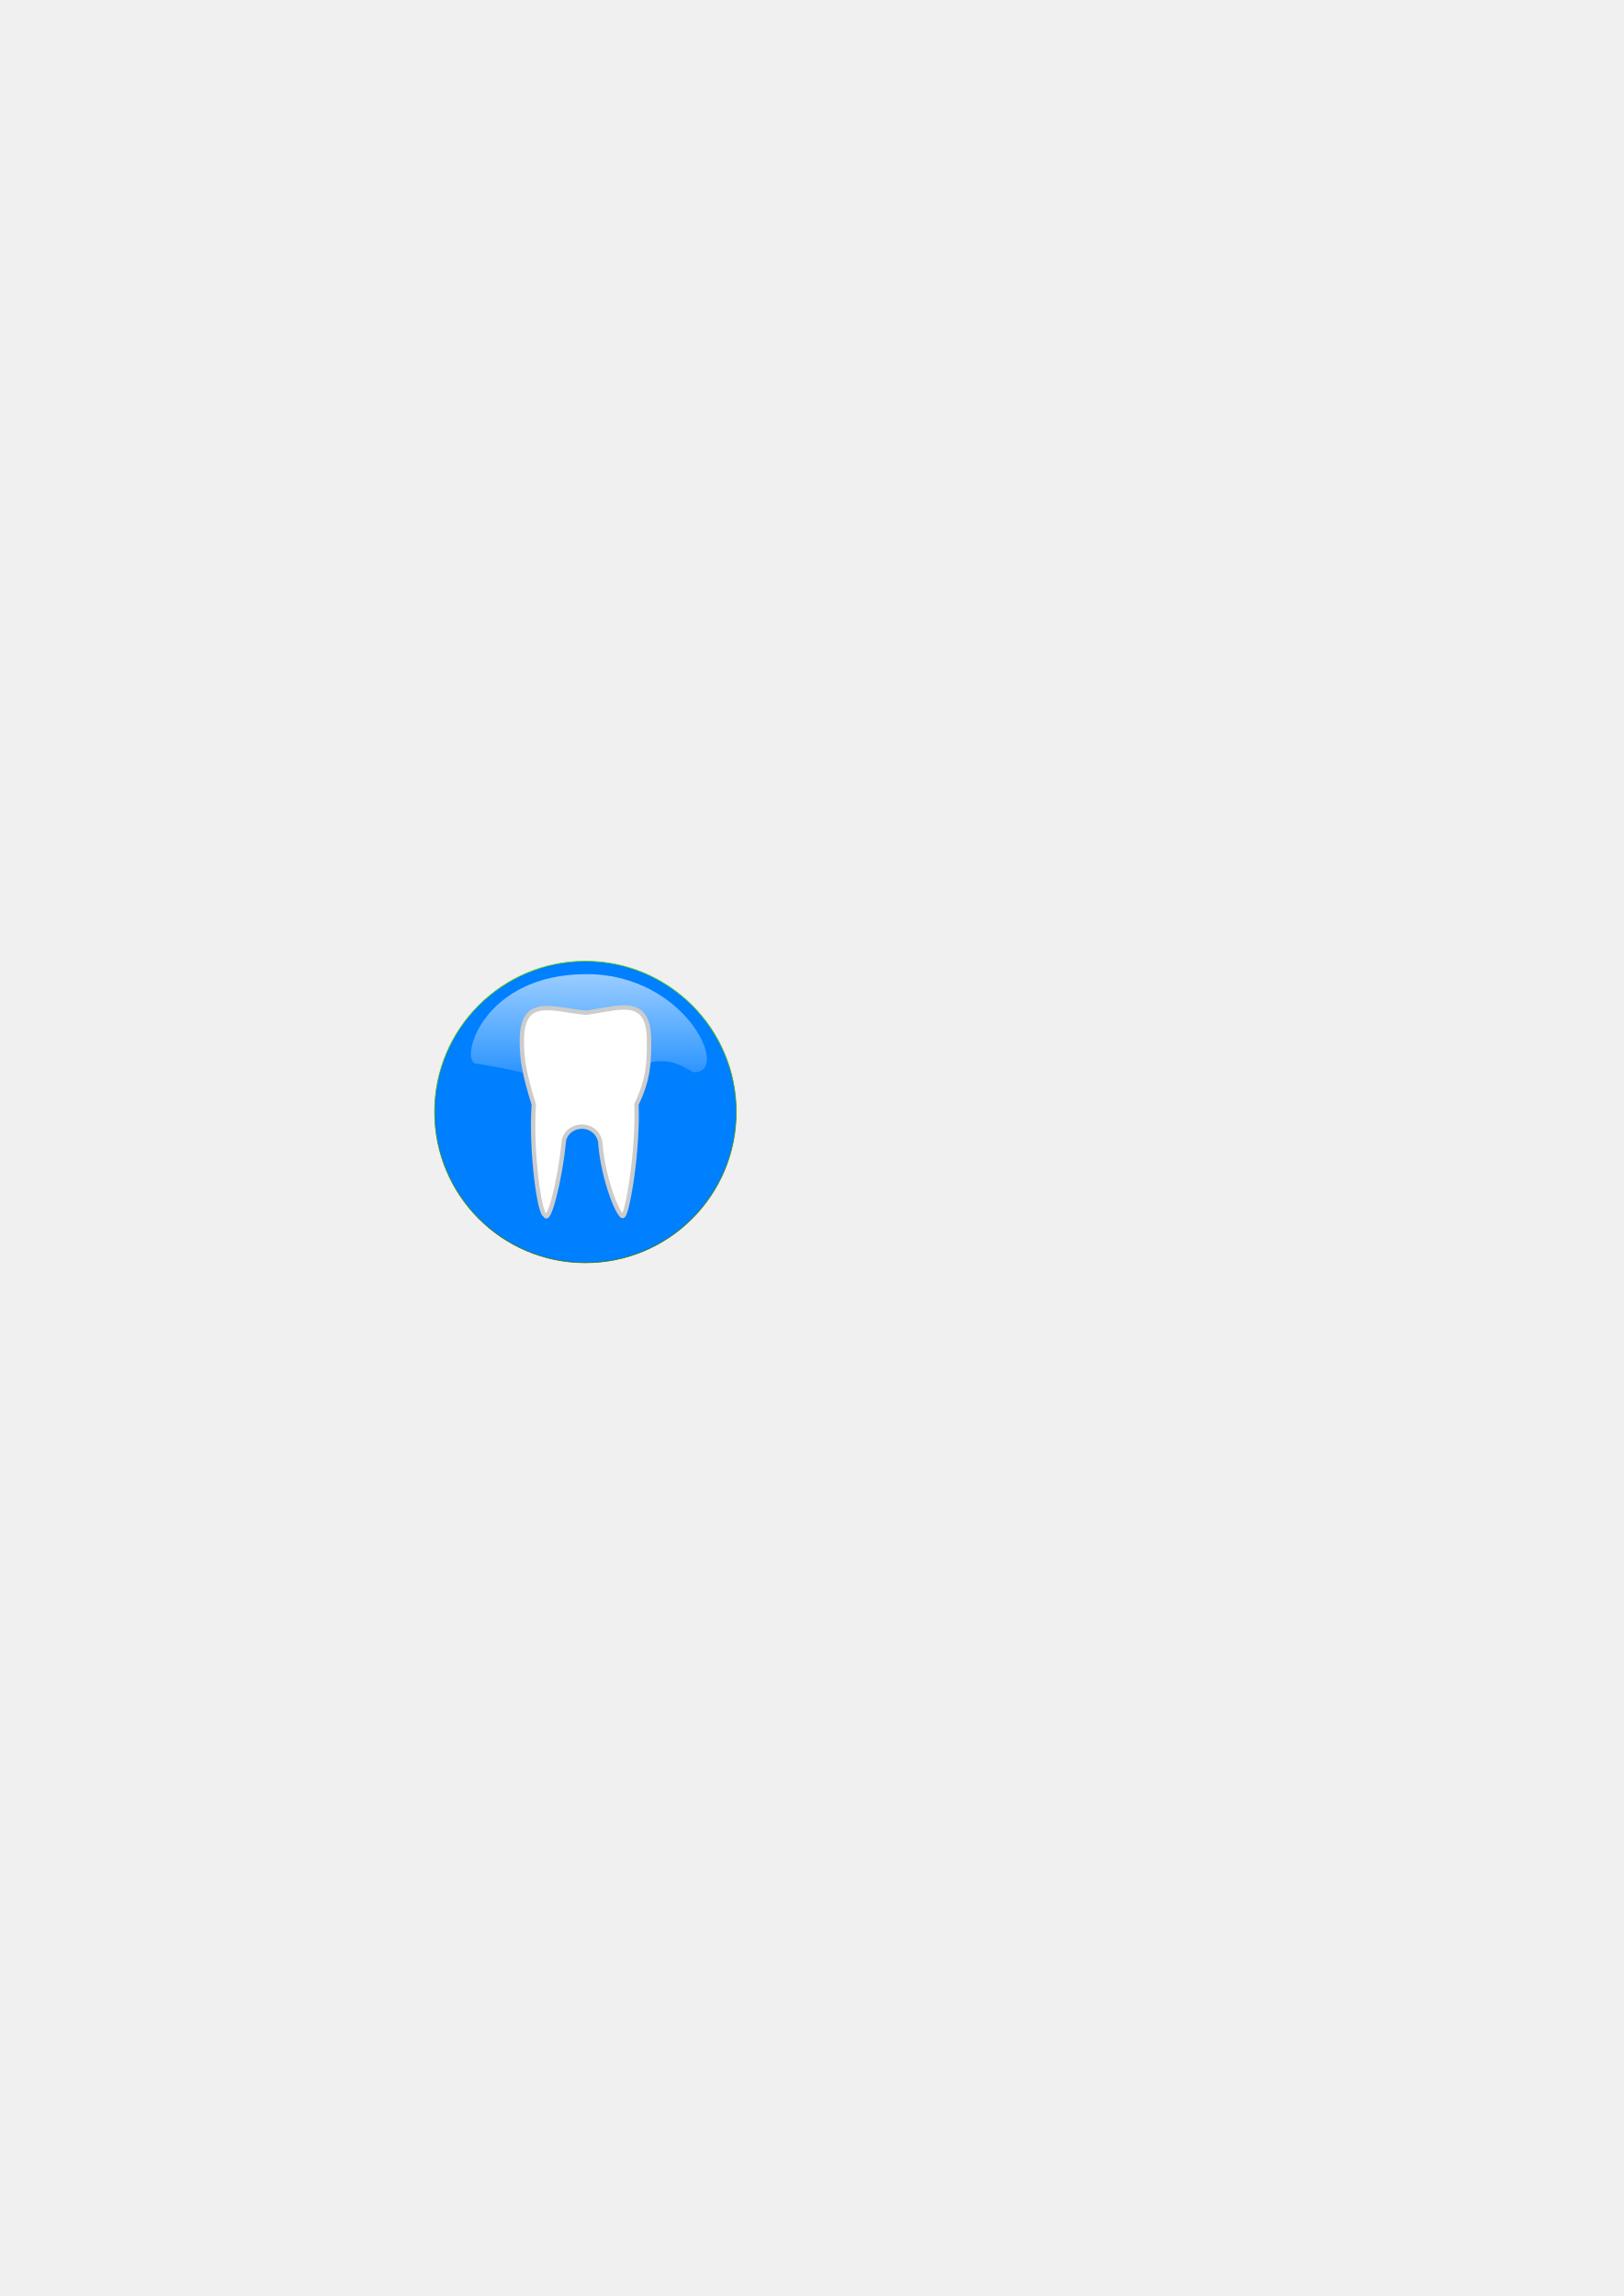
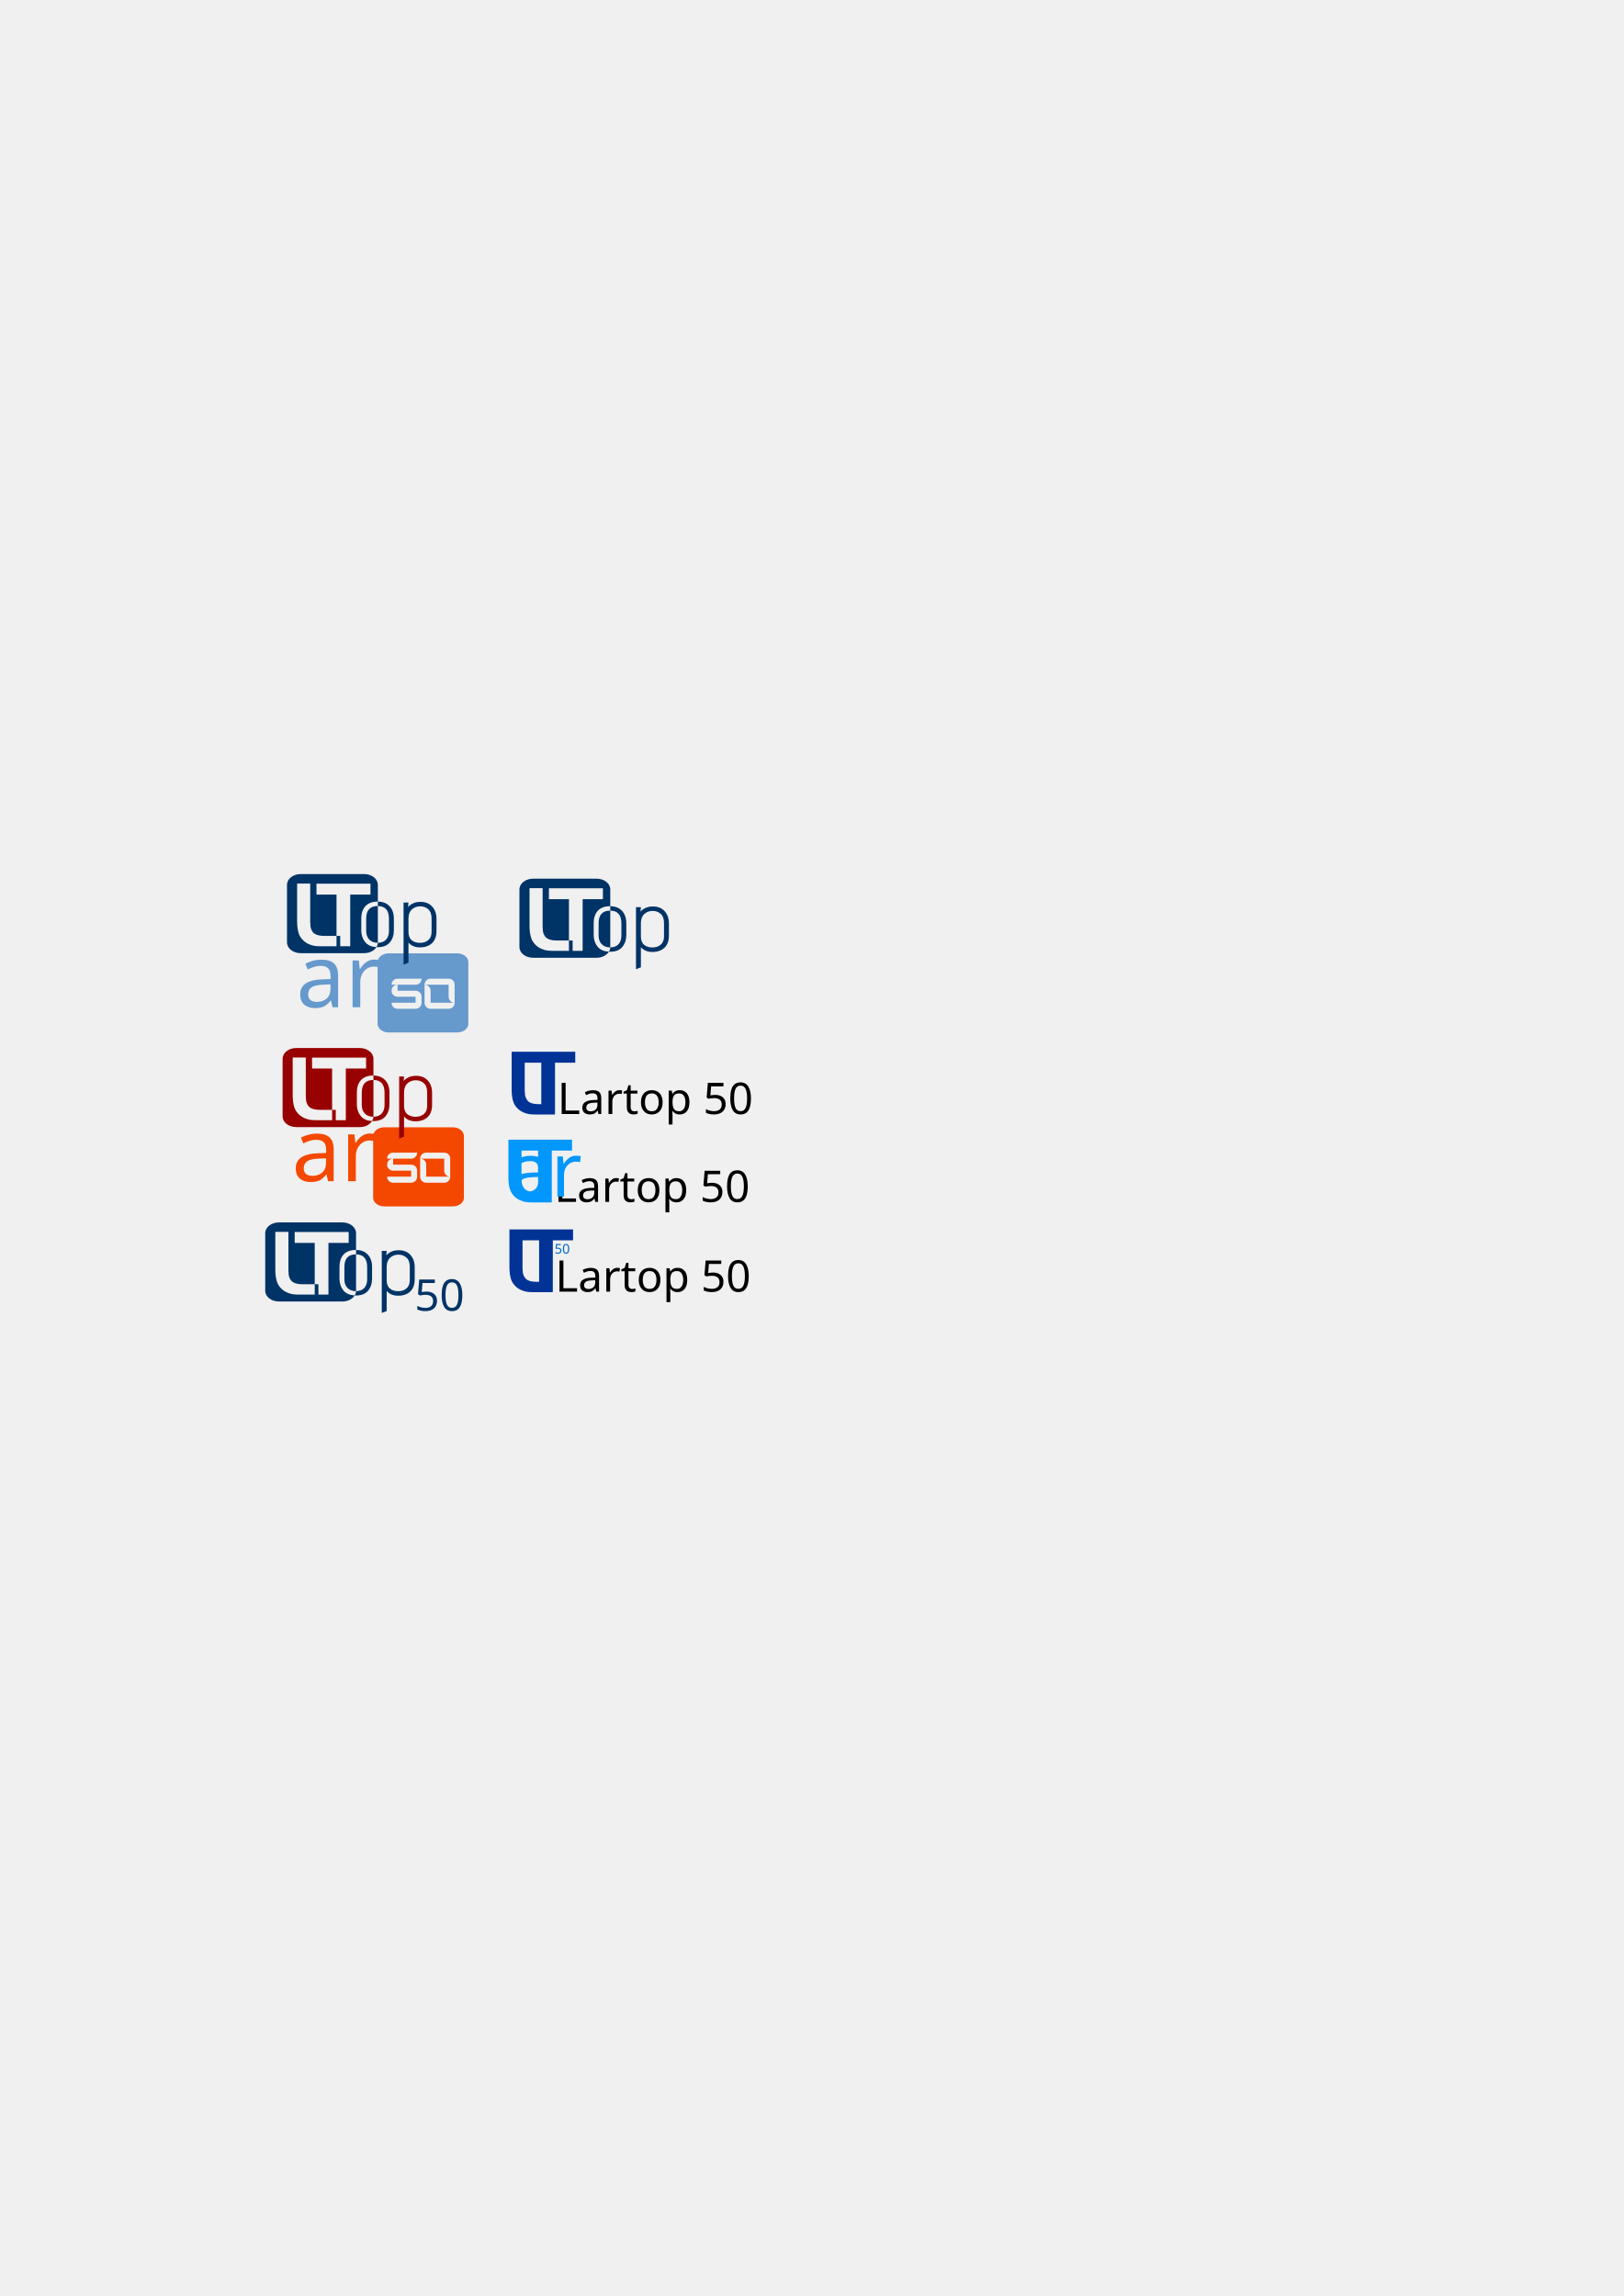
- <svg xmlns="http://www.w3.org/2000/svg" xmlns:xlink="http://www.w3.org/1999/xlink" width="744.094" height="1052.362">
-   <defs>
+ <svg xmlns="http://www.w3.org/2000/svg" xmlns:xlink="http://www.w3.org/1999/xlink" width="744.094" height="1052.362" id="svg3531" version="1.1">
+   <defs id="defs3535">
    <linearGradient id="linearGradient1697-9-6">
      <stop stop-color="#69db0e" id="stop1698-4-1" offset="0" />
      <stop stop-color="#397607" id="stop1699-8-4" offset="1" />
    </linearGradient>
-     <linearGradient y2="0.934" x2="0.492" y1="0.078" x1="0.492" id="linearGradient3673-8-2" xlink:href="#linearGradient1697-9-6" />
-     <linearGradient y2="1.321" x2="0.483" y1="-0.038" x1="0.479" id="linearGradient4817" xlink:href="#linearGradient1702-4-2" />
+     <linearGradient y2="569.727" x2="267.151" y1="451.1" x1="267.151" id="linearGradient3673-8-2" xlink:href="#linearGradient1697-9-6" gradientUnits="userSpaceOnUse" />
+     <linearGradient y2="764.555" x2="178.796" y1="666.503" x1="178.509" id="linearGradient4817" xlink:href="#linearGradient1702-4-2" gradientTransform="scale(1.498851,0.6671779)" gradientUnits="userSpaceOnUse" />
    <linearGradient id="linearGradient1702-4-2">
      <stop stop-color="#ffffff" stop-opacity="0.691" id="stop1703-5-2" offset="0" />
      <stop stop-color="#ffffff" stop-opacity="0" id="stop1704-5-1" offset="1" />
    </linearGradient>
  </defs>
-   <g>
-     <g id="layer1">
-       <g id="svg_1">
-         <path fill="#007fff" fill-rule="nonzero" stroke="url(#linearGradient3673-8-2)" stroke-width="0.327" stroke-linecap="round" stroke-linejoin="round" stroke-miterlimit="4" stroke-dashoffset="0" d="m337.415,509.649c0,38.177 -30.949,69.126 -69.126,69.126c-38.177,0 -69.126,-30.949 -69.126,-69.126c0,-38.177 30.949,-69.126 69.126,-69.126c38.177,0 69.126,30.949 69.126,69.126z" id="path1070-1-5" />
-         <path opacity="0.9" fill="url(#linearGradient4817)" fill-rule="evenodd" id="path1713-1-7" d="m318.5,491.44c16.107,-0.351 -4.502,-44.71 -49.259,-44.946c-48.852,-0.249 -58.849,40.284 -51.088,41.023c0,0 13.383,1.838 26.118,5.393c20.502,5.784 45.58,-4.745 55.462,-6.275c11.016,-1.706 17.199,5.588 18.767,4.804z" />
-         <path fill="#ffffff" fill-rule="nonzero" stroke="#cccccc" stroke-width="2" stroke-miterlimit="4" d="m285.613,461.779c-4.83,0.06 -10.735,1.548 -16.934,2.421c-15.695,-1.455 -29.537,-8.025 -29.537,12.861c0,9.338 1.467,16.238 5.471,29.178c-1.435,21.725 2.709,50.824 5.165,50.578c1.412,4.644 6.782,-14.564 8.65,-34.192c2.237,-8.359 14.513,-8.451 16.614,0.458c1.311,18.602 9.281,36.36 10.622,34.077c1.849,-1.514 6.796,-28.751 6.015,-51.032c5.76,-11.77 5.751,-20.051 5.751,-29.067c0,-12.401 -4.759,-15.37 -11.817,-15.282l0,0z" id="path7358" />
-       </g>
-     </g>
-   </g>
+   <path style="fill:#6699cc;fill-opacity:1;stroke:none" d="m 178.156,436.969 c -2.833,0 -5.125,1.785 -5.125,4 l 0,28.281 c 0,2.215 2.292,3.969 5.125,3.969 l 31.375,0 c 2.833,0 5.094,-1.754 5.094,-3.969 l 0,-28.281 c 0,-2.215 -2.261,-4 -5.094,-4 l -31.375,0 z m 4.031,11.625 11,0 c -1e-5,0.765 -0.246,1.402 -0.781,1.938 -0.536,0.536 -1.204,0.813 -1.969,0.812 l -8.25,0 0,2.75 8.25,0 c 0.765,10e-6 1.433,0.277 1.969,0.812 0.536,0.536 0.781,1.172 0.781,1.938 l 0,2.75 c -1e-5,0.765 -0.246,1.433 -0.781,1.969 -0.536,0.536 -1.204,0.812 -1.969,0.812 l -8.25,0 c -0.765,0 -1.433,-0.277 -1.969,-0.812 -0.536,-0.536 -0.781,-1.204 -0.781,-1.969 l 11,0 0,-2.75 -8.25,0 c -0.765,10e-6 -1.433,-0.277 -1.969,-0.812 -0.536,-0.536 -0.781,-1.172 -0.781,-1.938 0,-0.765 0.246,-1.402 0.781,-1.938 0.536,-0.536 1.204,-0.812 1.969,-0.812 l -2.75,0 c 0,-0.765 0.246,-1.433 0.781,-1.969 0.536,-0.536 1.204,-0.781 1.969,-0.781 z m 15.156,0 8.25,0 c 0.765,10e-6 1.433,0.246 1.969,0.781 0.536,0.536 0.781,1.204 0.781,1.969 l 0,8.25 c -1e-5,0.765 -0.246,1.433 -0.781,1.969 -0.536,0.536 -1.204,0.812 -1.969,0.812 l -8.25,0 c -0.765,0 -1.433,-0.277 -1.969,-0.812 -0.536,-0.536 -0.812,-1.204 -0.812,-1.969 l 0,-8.25 c 0,-0.765 0.277,-1.433 0.812,-1.969 0.536,-0.536 1.204,-0.781 1.969,-0.781 z m -2.781,2.75 c 0.765,10e-6 1.433,0.277 1.969,0.812 0.536,0.536 0.812,1.172 0.812,1.938 l 0,5.5 11,0 c -0.765,0 -1.402,-0.246 -1.938,-0.781 -0.536,-0.536 -0.813,-1.204 -0.812,-1.969 l 0,-5.5 -11.031,0 z" id="rect3586-3" />
+   <path style="fill:#003366;fill-opacity:1;stroke:none" d="m 137.812,400.625 c -3.477,0 -6.281,2.207 -6.281,4.938 l 0,26.406 c 0,2.73 2.805,4.906 6.281,4.906 l 29.062,0 c 2.499,0 4.645,-1.129 5.656,-2.781 -2.202,-0.105 -3.882,-0.803 -5.062,-2.156 -1.253,-1.493 -1.906,-3.349 -1.906,-5.562 l 0,-5.281 c 0,-2.533 0.657,-4.479 1.938,-5.812 1.307,-1.36 3.158,-2.031 5.531,-2.031 0.044,0 0.082,-4.8e-4 0.125,0 l 0,-7.688 c 0,-2.73 -2.805,-4.938 -6.281,-4.938 l -29.062,0 z m 35.344,12.625 0,2.031 c 3.396,0.025 5.094,1.97 5.094,5.812 l 0,5.656 c -2e-5,1.627 -0.437,2.951 -1.344,3.938 -0.868,0.947 -2.129,1.425 -3.75,1.438 -0.028,0.709 -0.257,1.367 -0.625,1.969 0.185,0.009 0.37,0.031 0.562,0.031 2.48,0 4.336,-0.721 5.562,-2.188 1.227,-1.467 1.844,-3.322 1.844,-5.562 l 0,-5.281 c -2e-5,-2.427 -0.662,-4.332 -1.969,-5.719 -1.283,-1.387 -3.065,-2.099 -5.375,-2.125 z m 0,18.875 c 0.002,-0.053 0,-0.103 0,-0.156 l 0,-16.688 c -0.022,-1.6e-4 -0.041,0 -0.062,0 -3.52,2e-5 -5.281,1.946 -5.281,5.812 l 0,5.656 c -1e-5,1.6 0.473,2.92 1.406,3.906 0.96,0.987 2.248,1.469 3.875,1.469 0.022,0 0.04,1.7e-4 0.062,0 z m -37,-27.156 6,0 0,15.781 0,1.812 c -1e-5,0.48 0.045,1.147 0.125,2 0.107,0.853 0.39,1.619 0.844,2.312 0.4,0.693 1.067,1.216 2,1.562 0.933,0.347 2.127,0.531 3.594,0.531 l 5.5,0 0,-18.938 -9.188,0 0,-5 24.75,0 0,5 -9.281,0 0,23.688 -4.594,0 0,-4.75 -1.688,0 0,4.75 -6,0 -0.5,0 -0.438,0 c -1.12,0 -2.12,-0.05 -3,-0.156 -0.853,-0.107 -1.799,-0.39 -2.812,-0.844 -1.013,-0.453 -1.914,-1.075 -2.688,-1.875 -0.773,-0.8 -1.345,-1.656 -1.719,-2.562 -0.347,-0.933 -0.585,-1.929 -0.719,-2.969 -0.133,-1.04 -0.188,-2.099 -0.188,-3.219 l 0,-17.125 z m 56.5,8.406 c -2.32,2e-5 -4.19,0.77 -5.656,2.344 l 0.188,-2.031 -2.25,0 0,28.438 2.25,-0.875 0,-9.219 c 1.227,1.44 2.988,2.188 5.281,2.188 2.32,0 4.171,-0.657 5.531,-1.938 1.36,-1.307 2.031,-3.167 2.031,-5.594 l 0,-5.562 c -2e-5,-2.293 -0.662,-4.154 -1.969,-5.594 -1.28,-1.44 -3.086,-2.156 -5.406,-2.156 z m -0.094,2.031 c 1.44,2e-5 2.643,0.433 3.656,1.312 1.04,0.88 1.562,2.303 1.562,4.25 l 0,6.125 c -2e-5,1.653 -0.487,2.901 -1.5,3.781 -0.987,0.853 -2.266,1.281 -3.812,1.281 -1.547,0 -2.826,-0.392 -3.812,-1.219 -0.987,-0.827 -1.469,-2.11 -1.469,-3.844 l 0,-6.344 c 0.08,-1.84 0.647,-3.178 1.688,-4.031 1.04,-0.88 2.274,-1.312 3.688,-1.312 z" id="rect3586" />
+   <text xml:space="preserve" style="font-size:40px;font-style:normal;font-variant:normal;font-weight:normal;font-stretch:normal;line-height:125%;letter-spacing:0px;word-spacing:0px;fill:#6699cc;fill-opacity:1;stroke:none;font-family:Advent Pro;-inkscape-font-specification:Advent Pro" x="135.729" y="461.662" id="text3576">
+     <tspan id="tspan3578" x="135.729" y="461.662">ar</tspan>
+   </text>
+   <path style="fill:#f44800;fill-opacity:1;stroke:none" d="m 176.133,516.693 c -2.833,0 -5.125,1.785 -5.125,4 l 0,28.281 c 0,2.215 2.292,3.969 5.125,3.969 l 31.375,0 c 2.833,0 5.094,-1.754 5.094,-3.969 l 0,-28.281 c 0,-2.215 -2.261,-4 -5.094,-4 l -31.375,0 z m 4.031,11.625 11,0 c -10e-6,0.765 -0.246,1.402 -0.781,1.938 -0.536,0.536 -1.204,0.813 -1.969,0.812 l -8.25,0 0,2.75 8.25,0 c 0.765,1e-5 1.433,0.277 1.969,0.812 0.536,0.536 0.781,1.172 0.781,1.938 l 0,2.75 c -10e-6,0.765 -0.246,1.433 -0.781,1.969 -0.536,0.536 -1.204,0.812 -1.969,0.812 l -8.25,0 c -0.765,0 -1.433,-0.277 -1.969,-0.812 -0.536,-0.536 -0.781,-1.204 -0.781,-1.969 l 11,0 0,-2.75 -8.25,0 c -0.765,1e-5 -1.433,-0.277 -1.969,-0.812 -0.536,-0.536 -0.781,-1.172 -0.781,-1.938 0,-0.765 0.246,-1.402 0.781,-1.938 0.536,-0.536 1.204,-0.812 1.969,-0.812 l -2.75,0 c 0,-0.765 0.246,-1.433 0.781,-1.969 0.536,-0.536 1.204,-0.781 1.969,-0.781 z m 15.156,0 8.25,0 c 0.765,1e-5 1.433,0.246 1.969,0.781 0.536,0.536 0.781,1.204 0.781,1.969 l 0,8.25 c -10e-6,0.765 -0.246,1.433 -0.781,1.969 -0.536,0.536 -1.204,0.812 -1.969,0.812 l -8.25,0 c -0.765,0 -1.433,-0.277 -1.969,-0.812 -0.536,-0.536 -0.812,-1.204 -0.812,-1.969 l 0,-8.25 c 0,-0.765 0.277,-1.433 0.812,-1.969 0.536,-0.536 1.204,-0.781 1.969,-0.781 z m -2.781,2.75 c 0.765,1e-5 1.433,0.277 1.969,0.812 0.536,0.536 0.812,1.172 0.812,1.938 l 0,5.5 11,0 c -0.765,0 -1.402,-0.246 -1.938,-0.781 -0.536,-0.536 -0.813,-1.204 -0.812,-1.969 l 0,-5.5 -11.031,0 z" id="rect3586-3-1" />
+   <path style="fill:#980101;fill-opacity:1;stroke:none" d="m 135.79,480.349 c -3.477,0 -6.281,2.207 -6.281,4.938 l 0,26.406 c 0,2.73 2.805,4.906 6.281,4.906 l 29.062,0 c 2.499,0 4.645,-1.129 5.656,-2.781 -2.202,-0.105 -3.882,-0.803 -5.062,-2.156 -1.253,-1.493 -1.906,-3.349 -1.906,-5.562 l 0,-5.281 c 0,-2.533 0.657,-4.479 1.938,-5.812 1.307,-1.36 3.158,-2.031 5.531,-2.031 0.044,0 0.082,-4.8e-4 0.125,0 l 0,-7.688 c 0,-2.73 -2.805,-4.938 -6.281,-4.938 l -29.062,0 z m 35.344,12.625 0,2.031 c 3.396,0.025 5.094,1.97 5.094,5.812 l 0,5.656 c -2e-5,1.627 -0.437,2.951 -1.344,3.938 -0.868,0.947 -2.129,1.425 -3.75,1.438 -0.028,0.709 -0.257,1.367 -0.625,1.969 0.185,0.009 0.37,0.031 0.562,0.031 2.48,0 4.336,-0.721 5.562,-2.188 1.227,-1.467 1.844,-3.322 1.844,-5.562 l 0,-5.281 c -2e-5,-2.427 -0.662,-4.332 -1.969,-5.719 -1.283,-1.387 -3.065,-2.099 -5.375,-2.125 z m 0,18.875 c 0.002,-0.053 0,-0.103 0,-0.156 l 0,-16.688 c -0.022,-1.6e-4 -0.041,0 -0.062,0 -3.52,2e-5 -5.281,1.946 -5.281,5.812 l 0,5.656 c -10e-6,1.6 0.473,2.92 1.406,3.906 0.96,0.987 2.248,1.469 3.875,1.469 0.022,0 0.04,1.7e-4 0.062,0 z m -37,-27.156 6,0 0,15.781 0,1.812 c -10e-6,0.48 0.045,1.147 0.125,2 0.107,0.853 0.39,1.619 0.844,2.312 0.4,0.693 1.067,1.216 2,1.562 0.933,0.347 2.127,0.531 3.594,0.531 l 5.5,0 0,-18.938 -9.188,0 0,-5 24.75,0 0,5 -9.281,0 0,23.688 -4.594,0 0,-4.75 -1.688,0 0,4.75 -6,0 -0.5,0 -0.438,0 c -1.12,0 -2.12,-0.05 -3,-0.156 -0.853,-0.107 -1.799,-0.39 -2.812,-0.844 -1.013,-0.453 -1.914,-1.075 -2.688,-1.875 -0.773,-0.8 -1.345,-1.656 -1.719,-2.562 -0.347,-0.933 -0.585,-1.929 -0.719,-2.969 -0.133,-1.04 -0.188,-2.099 -0.188,-3.219 l 0,-17.125 z m 56.5,8.406 c -2.32,2e-5 -4.19,0.77 -5.656,2.344 l 0.188,-2.031 -2.25,0 0,28.438 2.25,-0.875 0,-9.219 c 1.227,1.44 2.988,2.188 5.281,2.188 2.32,0 4.171,-0.657 5.531,-1.938 1.36,-1.307 2.031,-3.167 2.031,-5.594 l 0,-5.562 c -2e-5,-2.293 -0.662,-4.154 -1.969,-5.594 -1.28,-1.44 -3.086,-2.156 -5.406,-2.156 z m -0.094,2.031 c 1.44,2e-5 2.643,0.433 3.656,1.312 1.04,0.88 1.562,2.303 1.562,4.25 l 0,6.125 c -2e-5,1.653 -0.487,2.901 -1.5,3.781 -0.987,0.853 -2.266,1.281 -3.812,1.281 -1.547,0 -2.826,-0.392 -3.812,-1.219 -0.987,-0.827 -1.469,-2.11 -1.469,-3.844 l 0,-6.344 c 0.08,-1.84 0.647,-3.178 1.688,-4.031 1.04,-0.88 2.274,-1.312 3.688,-1.312 z" id="rect3586-9" />
+   <text xml:space="preserve" style="font-size:40px;font-style:normal;font-variant:normal;font-weight:normal;font-stretch:normal;line-height:125%;letter-spacing:0px;word-spacing:0px;fill:#f44800;fill-opacity:1;stroke:none;font-family:Advent Pro;-inkscape-font-specification:Advent Pro" x="133.706" y="541.386" id="text3576-0">
+     <tspan id="tspan3578-2" x="133.706" y="541.386">ar</tspan>
+   </text>
+   <path style="fill:#003366;fill-opacity:1;stroke:none" d="m 244.326,402.73 c -3.477,0 -6.281,2.207 -6.281,4.938 l 0,26.406 c 0,2.73 2.805,4.906 6.281,4.906 l 29.062,0 c 2.499,0 4.645,-1.129 5.656,-2.781 -2.202,-0.105 -3.882,-0.803 -5.062,-2.156 -1.253,-1.493 -1.906,-3.349 -1.906,-5.562 l 0,-5.281 c 0,-2.533 0.657,-4.479 1.938,-5.812 1.307,-1.36 3.158,-2.031 5.531,-2.031 0.044,0 0.082,-4.8e-4 0.125,0 l 0,-7.688 c 0,-2.73 -2.805,-4.938 -6.281,-4.938 l -29.062,0 z m 35.344,12.625 0,2.031 c 3.396,0.025 5.094,1.97 5.094,5.812 l 0,5.656 c -2e-5,1.627 -0.437,2.951 -1.344,3.938 -0.868,0.947 -2.129,1.425 -3.75,1.438 -0.028,0.709 -0.257,1.367 -0.625,1.969 0.185,0.009 0.37,0.031 0.562,0.031 2.48,0 4.336,-0.721 5.562,-2.188 1.227,-1.467 1.844,-3.322 1.844,-5.562 l 0,-5.281 c -2e-5,-2.427 -0.662,-4.332 -1.969,-5.719 -1.283,-1.387 -3.065,-2.099 -5.375,-2.125 z m 0,18.875 c 0.002,-0.053 0,-0.103 0,-0.156 l 0,-16.688 c -0.022,-1.6e-4 -0.041,0 -0.062,0 -3.52,2e-5 -5.281,1.946 -5.281,5.812 l 0,5.656 c -1e-5,1.6 0.473,2.92 1.406,3.906 0.96,0.987 2.248,1.469 3.875,1.469 0.022,0 0.04,1.7e-4 0.062,0 z m -37,-27.156 6,0 0,15.781 0,1.812 c -1e-5,0.48 0.045,1.147 0.125,2 0.107,0.853 0.39,1.619 0.844,2.312 0.4,0.693 1.067,1.216 2,1.562 0.933,0.347 2.127,0.531 3.594,0.531 l 5.5,0 0,-18.938 -9.188,0 0,-5 24.75,0 0,5 -9.281,0 0,23.688 -4.594,0 0,-4.75 -1.688,0 0,4.75 -6,0 -0.5,0 -0.438,0 c -1.12,0 -2.12,-0.05 -3,-0.156 -0.853,-0.107 -1.799,-0.39 -2.812,-0.844 -1.013,-0.453 -1.914,-1.075 -2.688,-1.875 -0.773,-0.8 -1.345,-1.656 -1.719,-2.562 -0.347,-0.933 -0.585,-1.929 -0.719,-2.969 -0.133,-1.04 -0.188,-2.099 -0.188,-3.219 l 0,-17.125 z m 56.5,8.406 c -2.32,2e-5 -4.19,0.77 -5.656,2.344 l 0.188,-2.031 -2.25,0 0,28.438 2.25,-0.875 0,-9.219 c 1.227,1.44 2.988,2.188 5.281,2.188 2.32,0 4.171,-0.657 5.531,-1.938 1.36,-1.307 2.031,-3.167 2.031,-5.594 l 0,-5.562 c -2e-5,-2.293 -0.662,-4.154 -1.969,-5.594 -1.28,-1.44 -3.086,-2.156 -5.406,-2.156 z m -0.094,2.031 c 1.44,2e-5 2.643,0.433 3.656,1.312 1.04,0.88 1.562,2.303 1.562,4.25 l 0,6.125 c -2e-5,1.653 -0.487,2.901 -1.5,3.781 -0.987,0.853 -2.266,1.281 -3.812,1.281 -1.547,0 -2.826,-0.392 -3.812,-1.219 -0.987,-0.827 -1.469,-2.11 -1.469,-3.844 l 0,-6.344 c 0.08,-1.84 0.647,-3.178 1.688,-4.031 1.04,-0.88 2.274,-1.312 3.688,-1.312 z" id="rect3586-31" />
+   <path style="font-size:40px;font-style:normal;font-variant:normal;font-weight:bold;font-stretch:normal;line-height:125%;letter-spacing:0px;word-spacing:0px;fill:#013397;fill-opacity:1;stroke:none;font-family:Aero;-inkscape-font-specification:Aero Bold" d="m 234.466,482.077 0,17.125 c 0,1.12 0.054,2.21 0.188,3.25 0.133,1.04 0.372,2.004 0.719,2.938 0.373,0.907 0.945,1.762 1.719,2.562 0.773,0.8 1.674,1.422 2.688,1.875 1.013,0.453 1.959,0.737 2.812,0.844 0.88,0.107 1.88,0.156 3,0.156 l 0.438,0 0.5,0 7.688,0 0,-0.094 0.125,0 0,-23.656 9.281,0 0,-5 -23.156,0 -1.594,0 -4.406,0 z m 6,5 7.594,0 0,19 -1.031,0 c -1.467,0 -2.66,-0.153 -3.594,-0.5 -0.933,-0.347 -1.6,-0.869 -2,-1.562 -0.453,-0.693 -0.737,-1.49 -0.844,-2.344 -0.08,-0.853 -0.125,-1.52 -0.125,-2 l 0,-1.781 0,-10.812 z" id="text4443" />
+   <text xml:space="preserve" style="font-size:20px;font-style:normal;font-variant:normal;font-weight:normal;font-stretch:normal;line-height:125%;letter-spacing:0px;word-spacing:0px;fill:#000000;fill-opacity:1;stroke:none;font-family:Advent Pro;-inkscape-font-specification:Advent Pro" x="255.46" y="510.597" id="text4462">
+     <tspan id="tspan4464" x="255.46" y="510.597">Lartop 50</tspan>
+   </text>
+   <path style="font-size:40px;font-style:normal;font-variant:normal;font-weight:bold;font-stretch:normal;line-height:125%;letter-spacing:0px;word-spacing:0px;fill:#0197fd;fill-opacity:1;stroke:none;font-family:Aero;-inkscape-font-specification:Aero Bold" d="m 232.993,522.371 0,17.125 c 0,1.12 0.054,2.21 0.188,3.25 0.133,1.04 0.372,2.004 0.719,2.938 0.373,0.907 0.945,1.762 1.719,2.562 0.773,0.8 1.674,1.422 2.688,1.875 1.013,0.453 1.959,0.737 2.812,0.844 0.88,0.107 1.88,0.156 3,0.156 l 0.438,0 0.5,0 7.688,0 0,-0.094 0.125,0 0,-23.656 9.281,0 0,-5 -23.156,0 -1.594,0 -4.406,0 z m 6,5 7.594,0 0,19 -1.031,0 c -1.467,0 -2.66,-0.153 -3.594,-0.5 -0.933,-0.347 -1.6,-0.869 -2,-1.562 -0.453,-0.693 -0.737,-1.49 -0.844,-2.344 -0.08,-0.853 -0.125,-1.52 -0.125,-2 l 0,-1.781 0,-10.812 z" id="text4443-4" />
+   <text xml:space="preserve" style="font-size:20px;font-style:normal;font-variant:normal;font-weight:normal;font-stretch:normal;line-height:125%;letter-spacing:0px;word-spacing:0px;fill:#000000;fill-opacity:1;stroke:none;font-family:Advent Pro;-inkscape-font-specification:Advent Pro" x="253.987" y="550.892" id="text4462-6">
+     <tspan id="tspan4464-6" x="253.987" y="550.892">Lartop 50</tspan>
+   </text>
+   <text xml:space="preserve" style="font-size:34.307px;font-style:normal;font-variant:normal;font-weight:normal;font-stretch:normal;line-height:125%;letter-spacing:0px;word-spacing:0px;fill:#0197fd;fill-opacity:1;stroke:none;font-family:Advent Pro;-inkscape-font-specification:Advent Pro" x="233.277" y="548.441" id="text4490">
+     <tspan id="tspan4492" x="233.277" y="548.441">ar</tspan>
+   </text>
+   <path style="font-size:40px;font-style:normal;font-variant:normal;font-weight:bold;font-stretch:normal;line-height:125%;letter-spacing:0px;word-spacing:0px;fill:#013397;fill-opacity:1;stroke:none;font-family:Aero;-inkscape-font-specification:Aero Bold" d="m 233.458,563.508 0,17.125 c 0,1.12 0.054,2.21 0.188,3.25 0.133,1.04 0.372,2.004 0.719,2.938 0.373,0.907 0.945,1.762 1.719,2.562 0.773,0.8 1.674,1.422 2.688,1.875 1.013,0.453 1.959,0.737 2.812,0.844 0.88,0.107 1.88,0.156 3,0.156 l 0.438,0 0.5,0 7.688,0 0,-0.094 0.125,0 0,-23.656 9.281,0 0,-5 -23.156,0 -1.594,0 -4.406,0 z m 6,5 7.594,0 0,19 -1.031,0 c -1.467,0 -2.66,-0.153 -3.594,-0.5 -0.933,-0.347 -1.6,-0.869 -2,-1.562 -0.453,-0.693 -0.737,-1.49 -0.844,-2.344 -0.08,-0.853 -0.125,-1.52 -0.125,-2 l 0,-1.781 0,-10.812 z" id="text4443-3" />
+   <text xml:space="preserve" style="font-size:20px;font-style:normal;font-variant:normal;font-weight:normal;font-stretch:normal;line-height:125%;letter-spacing:0px;word-spacing:0px;fill:#000000;fill-opacity:1;stroke:none;font-family:Exo;-inkscape-font-specification:Exo;text-anchor:start;text-align:start;writing-mode:lr" x="254.452" y="592.029" id="text4462-5">
+     <tspan id="tspan4464-8" x="254.452" y="592.029">Lartop 50</tspan>
+   </text>
+   <text xml:space="preserve" style="font-size:6.143px;font-style:normal;font-variant:normal;font-weight:normal;font-stretch:normal;line-height:125%;letter-spacing:0px;word-spacing:0px;fill:#0169c9;fill-opacity:1;stroke:none;font-family:Aero;-inkscape-font-specification:Aero" x="254.132" y="574.584" id="text4518">
+     <tspan id="tspan4520" x="254.132" y="574.584">50</tspan>
+   </text>
+   <flowRoot xml:space="preserve" id="flowRoot4550" style="fill:black;stroke:none;stroke-opacity:1;stroke-width:1px;stroke-linejoin:miter;stroke-linecap:butt;fill-opacity:1;font-family:Advent Pro;font-style:normal;font-weight:normal;font-size:20px;line-height:125%;letter-spacing:0px;word-spacing:0px;-inkscape-font-specification:Advent Pro;font-stretch:normal;font-variant:normal">
+     <flowRegion id="flowRegion4552">
+       <rect id="rect4554" width="120.954" height="86.114" x="99.919" y="396.973" />
+     </flowRegion>
+     <flowPara id="flowPara4556" />
+   </flowRoot>
+   <path style="fill:#003366;fill-opacity:1;stroke:none" d="m 127.826,560.284 c -3.477,0 -6.281,2.207 -6.281,4.938 l 0,26.406 c 0,2.73 2.805,4.906 6.281,4.906 l 29.062,0 c 2.499,0 4.645,-1.129 5.656,-2.781 -2.202,-0.105 -3.882,-0.803 -5.062,-2.156 -1.253,-1.493 -1.906,-3.349 -1.906,-5.562 l 0,-5.281 c 0,-2.533 0.657,-4.479 1.938,-5.812 1.307,-1.36 3.158,-2.031 5.531,-2.031 0.044,0 0.082,-4.8e-4 0.125,0 l 0,-7.688 c 0,-2.73 -2.805,-4.938 -6.281,-4.938 l -29.062,0 z m 35.344,12.625 0,2.031 c 3.396,0.025 5.094,1.97 5.094,5.812 l 0,5.656 c -2e-5,1.627 -0.437,2.951 -1.344,3.938 -0.868,0.947 -2.129,1.425 -3.75,1.438 -0.028,0.709 -0.257,1.367 -0.625,1.969 0.185,0.009 0.37,0.031 0.562,0.031 2.48,0 4.336,-0.721 5.562,-2.188 1.227,-1.467 1.844,-3.322 1.844,-5.562 l 0,-5.281 c -2e-5,-2.427 -0.662,-4.332 -1.969,-5.719 -1.283,-1.387 -3.065,-2.099 -5.375,-2.125 z m 0,18.875 c 0.002,-0.053 0,-0.103 0,-0.156 l 0,-16.688 c -0.022,-1.6e-4 -0.041,0 -0.062,0 -3.52,2e-5 -5.281,1.946 -5.281,5.812 l 0,5.656 c -1e-5,1.6 0.473,2.92 1.406,3.906 0.96,0.987 2.248,1.469 3.875,1.469 0.022,0 0.04,1.7e-4 0.062,0 z m -37,-27.156 6,0 0,15.781 0,1.812 c -1e-5,0.48 0.045,1.147 0.125,2 0.107,0.853 0.39,1.619 0.844,2.312 0.4,0.693 1.067,1.216 2,1.562 0.933,0.347 2.127,0.531 3.594,0.531 l 5.5,0 0,-18.938 -9.188,0 0,-5 24.75,0 0,5 -9.281,0 0,23.688 -4.594,0 0,-4.75 -1.688,0 0,4.75 -6,0 -0.5,0 -0.438,0 c -1.12,0 -2.12,-0.05 -3,-0.156 -0.853,-0.107 -1.799,-0.39 -2.812,-0.844 -1.013,-0.453 -1.914,-1.075 -2.688,-1.875 -0.773,-0.8 -1.345,-1.656 -1.719,-2.562 -0.347,-0.933 -0.585,-1.929 -0.719,-2.969 -0.133,-1.04 -0.188,-2.099 -0.188,-3.219 l 0,-17.125 z m 56.5,8.406 c -2.32,2e-5 -4.19,0.77 -5.656,2.344 l 0.188,-2.031 -2.25,0 0,28.438 2.25,-0.875 0,-9.219 c 1.227,1.44 2.988,2.188 5.281,2.188 2.32,0 4.171,-0.657 5.531,-1.938 1.36,-1.307 2.031,-3.167 2.031,-5.594 l 0,-5.562 c -2e-5,-2.293 -0.662,-4.154 -1.969,-5.594 -1.28,-1.44 -3.086,-2.156 -5.406,-2.156 z m -0.094,2.031 c 1.44,2e-5 2.643,0.433 3.656,1.312 1.04,0.88 1.562,2.303 1.562,4.25 l 0,6.125 c -2e-5,1.653 -0.487,2.901 -1.5,3.781 -0.987,0.853 -2.266,1.281 -3.812,1.281 -1.547,0 -2.826,-0.392 -3.812,-1.219 -0.987,-0.827 -1.469,-2.11 -1.469,-3.844 l 0,-6.344 c 0.08,-1.84 0.647,-3.178 1.688,-4.031 1.04,-0.88 2.274,-1.312 3.688,-1.312 z" id="rect3586-31-5" />
+   <text xml:space="preserve" style="font-size:20px;font-style:normal;font-variant:normal;font-weight:normal;font-stretch:normal;line-height:125%;letter-spacing:0px;word-spacing:0px;fill:#003366;fill-opacity:1;stroke:none;font-family:Advent Pro;-inkscape-font-specification:Advent Pro" x="189.977" y="600.755" id="text4576">
+     <tspan id="tspan4578" x="189.977" y="600.755">50</tspan>
+   </text>
</svg>
